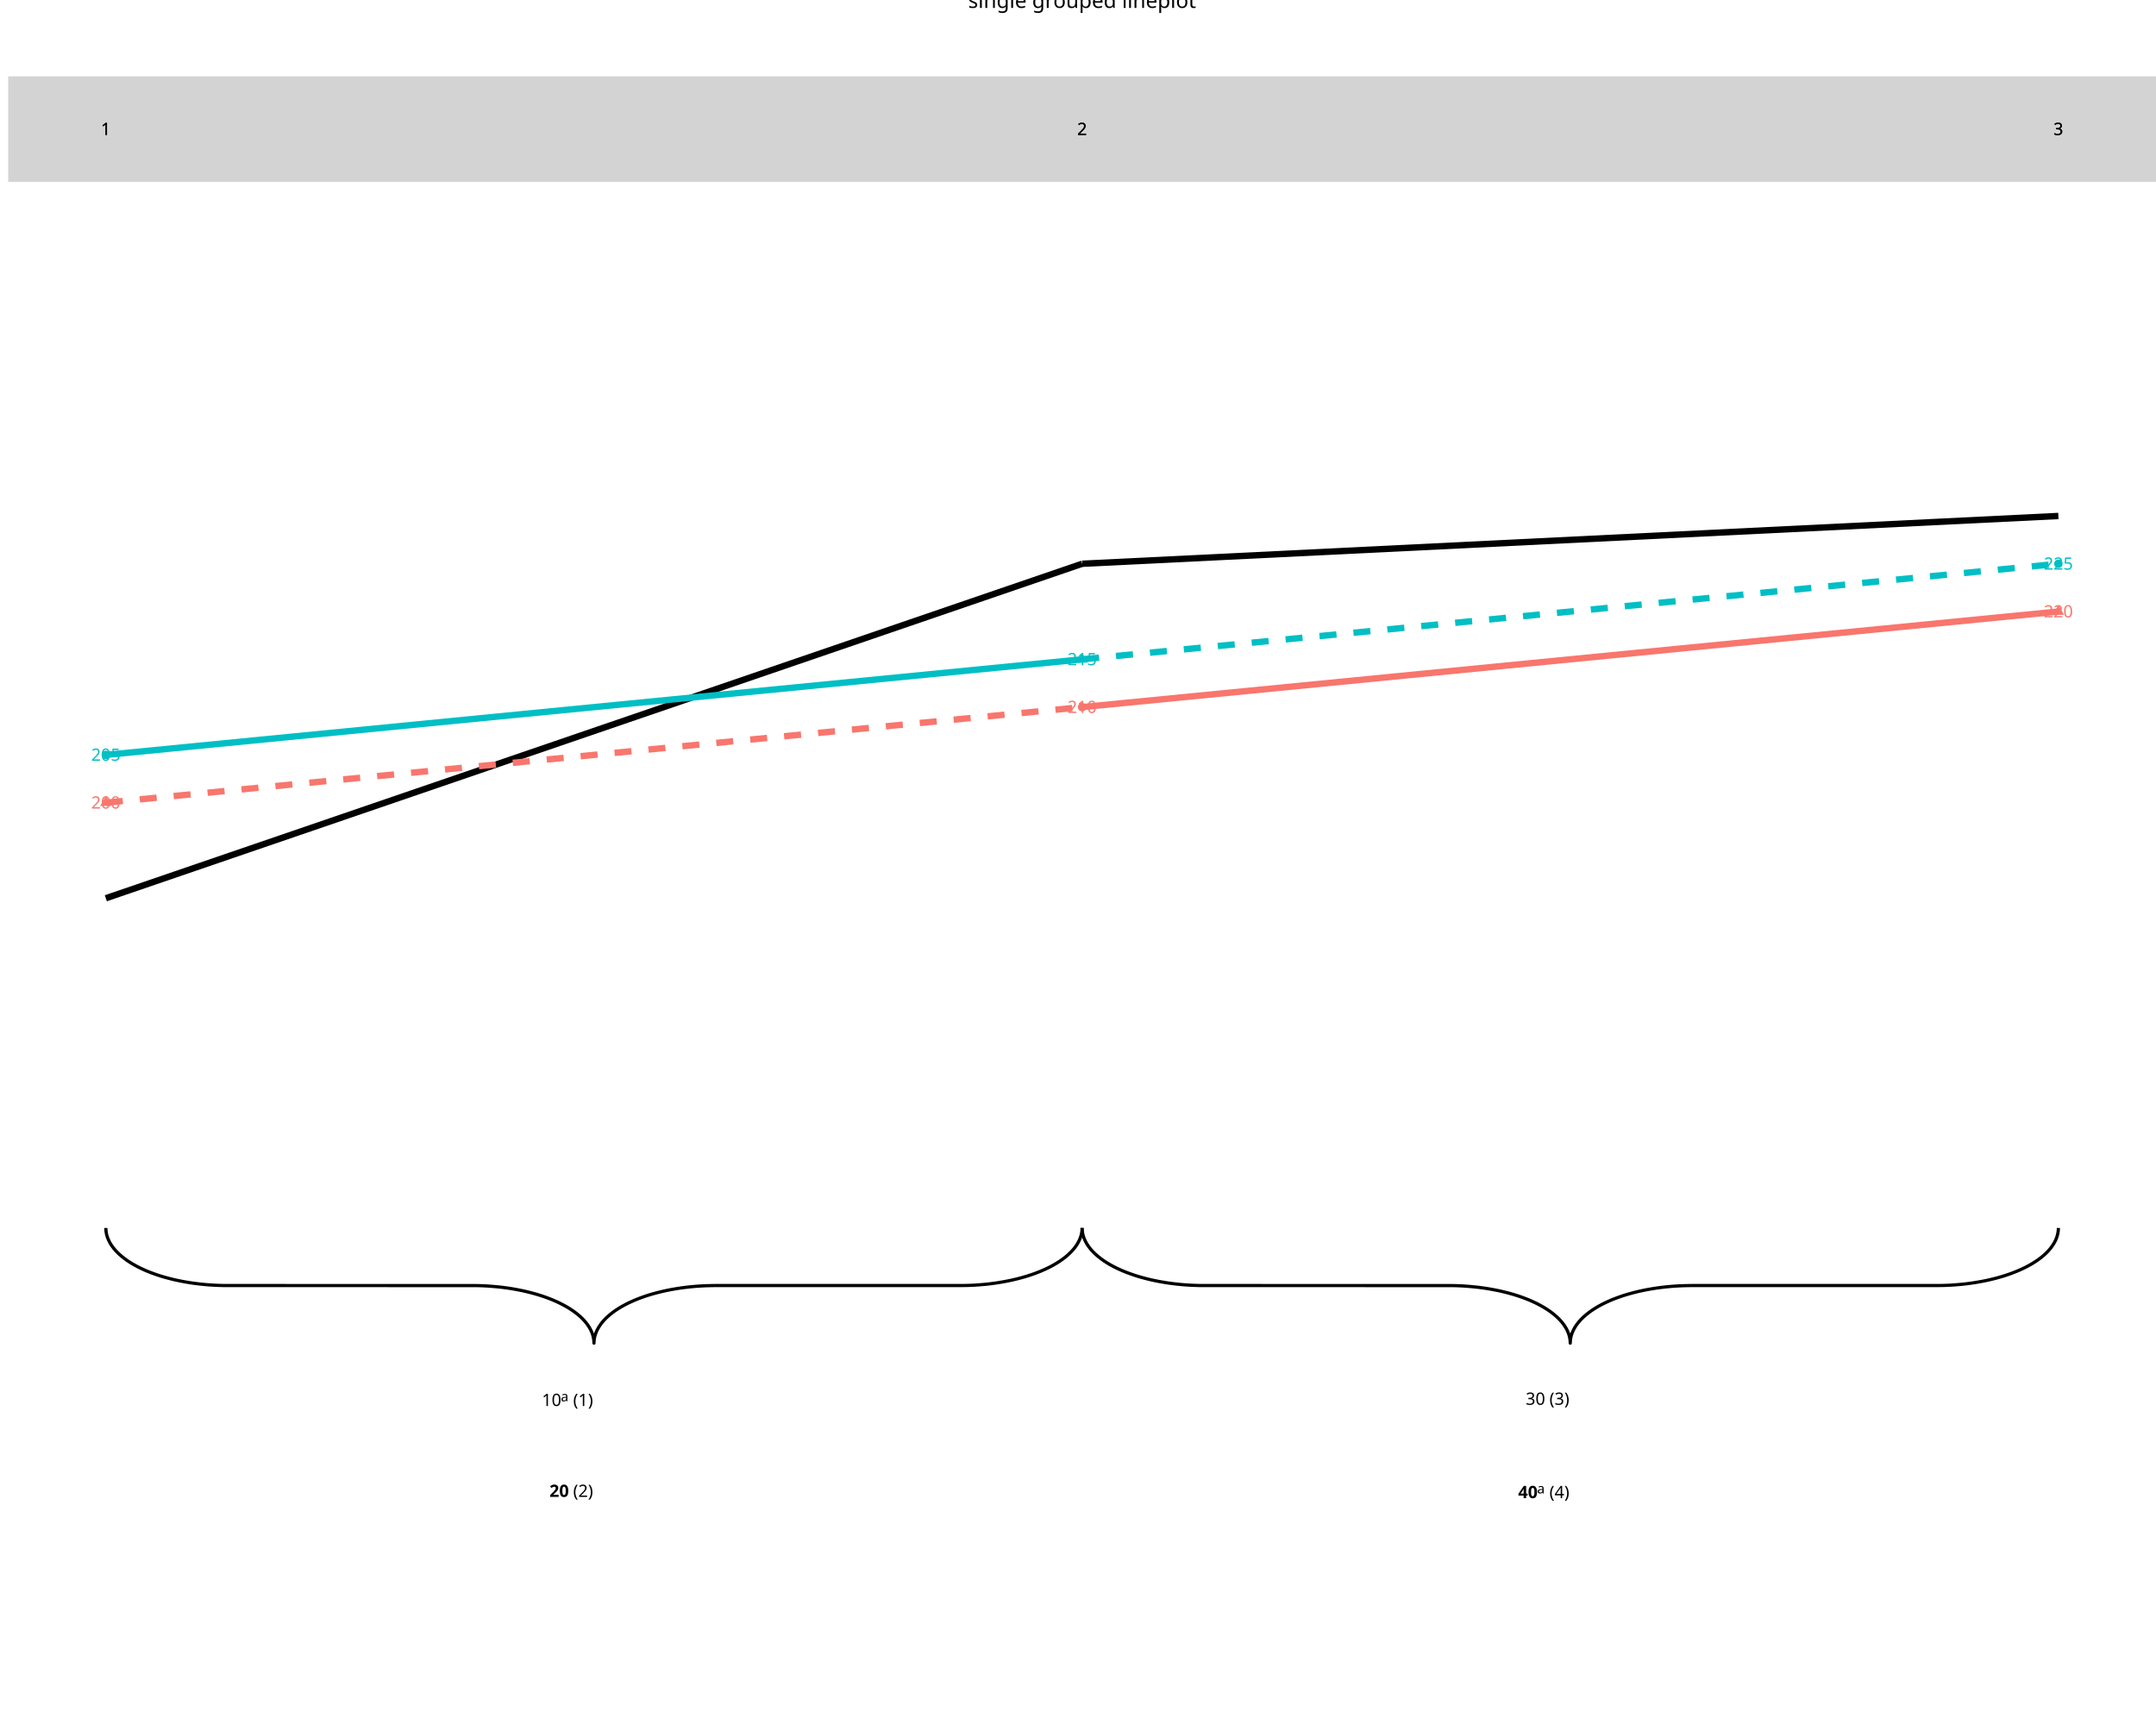
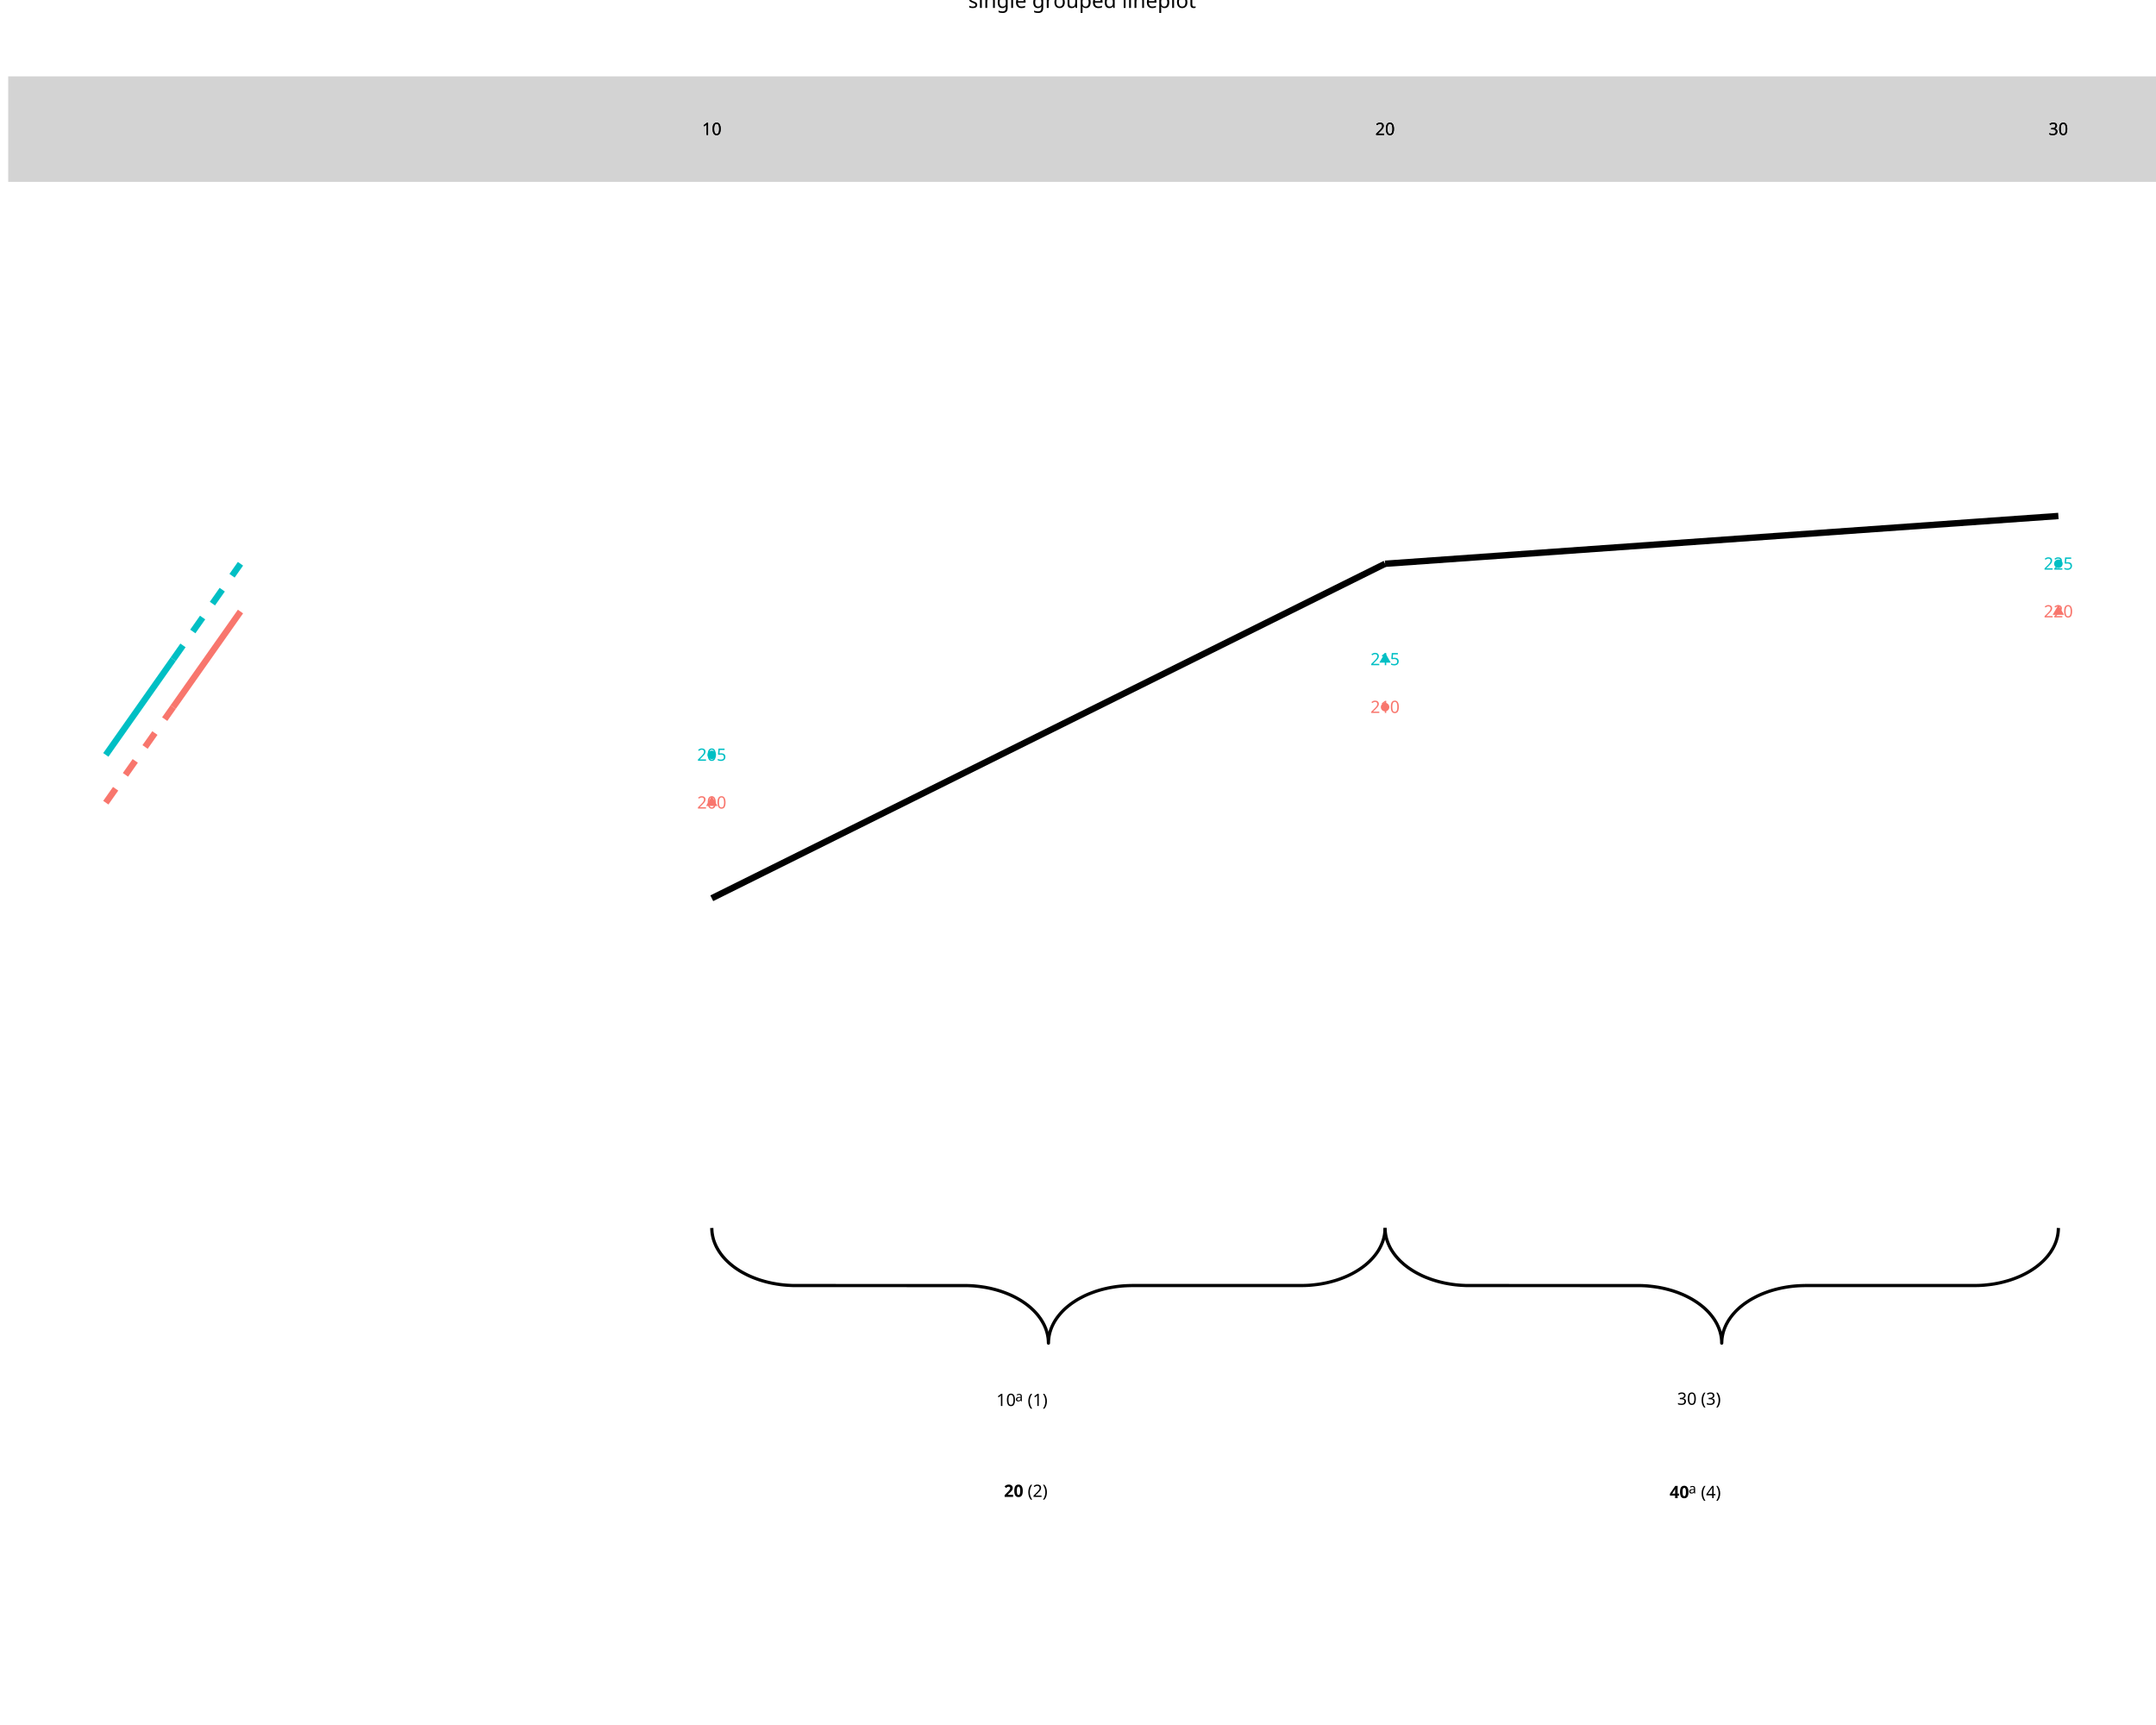
<svg xmlns="http://www.w3.org/2000/svg" class="svglite" data-engine-version="2.0" width="720.00pt" height="576.00pt" viewBox="0 0 720.00 576.00">
  <defs>
    <style type="text/css">
    .svglite line, .svglite polyline, .svglite polygon, .svglite path, .svglite rect, .svglite circle {
      fill: none;
      stroke: #000000;
      stroke-linecap: round;
      stroke-linejoin: round;
      stroke-miterlimit: 10.00;
    }
  </style>
  </defs>
  <rect width="100%" height="100%" style="stroke: none; fill: #FFFFFF;" />
  <defs>
    <clipPath id="cpMC4wMHw3MjAuMDB8MC4wMHw1NzYuMDA=">
      <rect x="0.00" y="0.00" width="720.00" height="576.00" />
    </clipPath>
  </defs>
  <g clip-path="url(#cpMC4wMHw3MjAuMDB8MC4wMHw1NzYuMDA=)">
-     <polyline points="35.34,410.03 35.35,410.34 35.39,410.94 35.47,411.55 35.59,412.15 35.75,412.76 35.96,413.36 36.20,413.95 36.48,414.54 36.80,415.13 37.16,415.71 37.56,416.29 38.00,416.86 38.48,417.43 38.99,417.98 39.54,418.53 40.13,419.07 40.75,419.60 41.41,420.12 42.10,420.64 42.83,421.14 43.59,421.63 44.38,422.11 45.20,422.57 46.06,423.03 46.94,423.47 47.85,423.89 48.79,424.31 49.76,424.71 50.76,425.09 51.78,425.46 52.82,425.82 53.89,426.16 54.98,426.48 56.09,426.78 57.22,427.07 58.37,427.35 59.54,427.60 60.72,427.84 61.92,428.06 63.14,428.26 64.36,428.45 65.60,428.61 66.85,428.76 68.11,428.89 69.37,429.00 70.64,429.09 71.92,429.16 73.20,429.21 74.49,429.25 75.77,429.26 158.57,429.27 159.85,429.29 161.14,429.33 162.42,429.39 163.69,429.48 164.96,429.58 166.22,429.70 167.48,429.83 168.72,429.99 169.95,430.16 171.17,430.36 172.38,430.57 173.57,430.80 174.74,431.04 175.90,431.31 177.04,431.59 178.16,431.89 179.27,432.20 180.34,432.53 181.40,432.88 182.43,433.24 183.44,433.62 184.42,434.01 185.38,434.42 186.31,434.84 187.20,435.27 188.07,435.72 188.91,436.18 189.72,436.65 190.50,437.14 191.24,437.63 191.95,438.14 192.63,438.66 193.27,439.18 193.87,439.72 194.44,440.26 194.97,440.81 195.47,441.38 195.92,441.94 196.34,442.52 196.72,443.10 197.06,443.68 197.36,444.27 197.63,444.87 197.85,445.46 198.03,446.07 198.17,446.67 198.27,447.27 198.34,447.88 198.36,448.49 198.36,448.49 198.36,448.18 198.40,447.58 198.48,446.97 198.60,446.37 198.77,445.76 198.97,445.16 199.21,444.57 199.49,443.98 199.82,443.39 200.18,442.81 200.58,442.23 201.01,441.66 201.49,441.09 202.00,440.54 202.55,439.99 203.14,439.45 203.76,438.92 204.42,438.40 205.11,437.88 205.84,437.38 206.60,436.89 207.39,436.41 208.21,435.95 209.07,435.49 209.95,435.05 210.87,434.63 211.81,434.21 212.78,433.81 213.77,433.43 214.79,433.06 215.84,432.70 216.90,432.36 217.99,432.04 219.11,431.74 220.24,431.45 221.39,431.17 222.55,430.92 223.74,430.68 224.94,430.46 226.15,430.26 227.38,430.07 228.61,429.91 229.86,429.76 231.12,429.63 232.39,429.52 233.66,429.43 234.94,429.36 236.22,429.31 237.50,429.28 238.79,429.26 321.58,429.25 322.87,429.23 324.15,429.19 325.43,429.13 326.71,429.04 327.97,428.94 329.24,428.83 330.49,428.69 331.73,428.53 332.96,428.36 334.18,428.16 335.39,427.95 336.58,427.72 337.76,427.48 338.92,427.21 340.06,426.93 341.18,426.63 342.28,426.32 343.36,425.99 344.41,425.64 345.45,425.28 346.45,424.90 347.44,424.51 348.39,424.10 349.32,423.68 350.22,423.25 351.09,422.80 351.93,422.34 352.73,421.87 353.51,421.38 354.25,420.89 354.96,420.38 355.64,419.87 356.28,419.34 356.88,418.80 357.45,418.26 357.98,417.71 358.48,417.15 358.94,416.58 359.36,416.00 359.74,415.42 360.08,414.84 360.38,414.25 360.64,413.65 360.86,413.06 361.05,412.46 361.19,411.85 361.29,411.25 361.35,410.64 361.37,410.03 361.37,410.03 " style="stroke-width: 1.07; stroke-linecap: butt;" />
-     <polyline points="361.37,410.03 361.37,410.34 361.42,410.94 361.50,411.55 361.62,412.15 361.78,412.76 361.98,413.36 362.23,413.95 362.51,414.54 362.83,415.13 363.19,415.71 363.59,416.29 364.03,416.86 364.50,417.43 365.02,417.98 365.57,418.53 366.15,419.07 366.78,419.60 367.43,420.12 368.13,420.64 368.85,421.14 369.61,421.63 370.40,422.11 371.23,422.57 372.08,423.03 372.97,423.47 373.88,423.89 374.82,424.31 375.79,424.71 376.79,425.09 377.81,425.46 378.85,425.82 379.92,426.16 381.01,426.48 382.12,426.78 383.25,427.07 384.40,427.35 385.57,427.60 386.75,427.84 387.95,428.06 389.16,428.26 390.39,428.45 391.63,428.61 392.88,428.76 394.13,428.89 395.40,429.00 396.67,429.09 397.95,429.16 399.23,429.21 400.52,429.25 401.80,429.26 484.60,429.27 485.88,429.29 487.16,429.33 488.44,429.39 489.72,429.48 490.99,429.58 492.25,429.70 493.50,429.83 494.75,429.99 495.98,430.16 497.20,430.36 498.40,430.57 499.60,430.80 500.77,431.04 501.93,431.31 503.07,431.59 504.19,431.89 505.29,432.20 506.37,432.53 507.43,432.88 508.46,433.24 509.47,433.62 510.45,434.01 511.41,434.42 512.33,434.84 513.23,435.27 514.10,435.72 514.94,436.18 515.75,436.65 516.52,437.14 517.27,437.63 517.98,438.14 518.65,438.66 519.29,439.18 519.90,439.72 520.47,440.26 521.00,440.81 521.49,441.38 521.95,441.94 522.37,442.52 522.75,443.10 523.09,443.68 523.39,444.27 523.65,444.87 523.88,445.46 524.06,446.07 524.20,446.67 524.30,447.27 524.36,447.88 524.38,448.49 524.38,448.49 524.39,448.18 524.43,447.58 524.51,446.97 524.63,446.37 524.79,445.76 525.00,445.16 525.24,444.57 525.52,443.98 525.84,443.39 526.20,442.81 526.60,442.23 527.04,441.66 527.52,441.09 528.03,440.54 528.58,439.99 529.17,439.45 529.79,438.92 530.45,438.40 531.14,437.88 531.87,437.38 532.63,436.89 533.42,436.41 534.24,435.95 535.10,435.49 535.98,435.05 536.89,434.63 537.84,434.21 538.80,433.81 539.80,433.43 540.82,433.06 541.86,432.70 542.93,432.36 544.02,432.04 545.13,431.74 546.26,431.45 547.41,431.17 548.58,430.92 549.76,430.68 550.96,430.46 552.18,430.26 553.40,430.07 554.64,429.91 555.89,429.76 557.15,429.63 558.41,429.52 559.68,429.43 560.96,429.36 562.24,429.31 563.53,429.28 564.82,429.26 647.61,429.25 648.89,429.23 650.18,429.19 651.46,429.13 652.73,429.04 654.00,428.94 655.26,428.83 656.52,428.69 657.76,428.53 658.99,428.36 660.21,428.16 661.42,427.95 662.61,427.72 663.79,427.48 664.94,427.21 666.08,426.93 667.21,426.63 668.31,426.32 669.39,425.99 670.44,425.64 671.47,425.28 672.48,424.90 673.46,424.51 674.42,424.10 675.35,423.68 676.25,423.25 677.12,422.80 677.95,422.34 678.76,421.87 679.54,421.38 680.28,420.89 680.99,420.38 681.67,419.87 682.31,419.34 682.91,418.80 683.48,418.26 684.01,417.71 684.51,417.15 684.96,416.58 685.38,416.00 685.76,415.42 686.10,414.84 686.41,414.25 686.67,413.65 686.89,413.06 687.07,412.46 687.21,411.85 687.32,411.25 687.38,410.64 687.40,410.03 687.40,410.03 " style="stroke-width: 1.07; stroke-linecap: butt;" />
-     <text x="180.96" y="469.47" style="font-size: 5.69px; font-family: sans;" textLength="6.33px" lengthAdjust="spacingAndGlyphs">10</text>
-     <text x="187.29" y="467.91" style="font-size: 4.55px; font-family: sans;" textLength="2.53px" lengthAdjust="spacingAndGlyphs">a</text>
-     <text x="191.40" y="469.47" style="font-size: 5.69px; font-family: sans;" textLength="6.95px" lengthAdjust="spacingAndGlyphs">(1)</text>
-     <text x="183.49" y="499.84" style="font-size: 5.69px; font-weight: bold; font-family: sans;" textLength="6.33px" lengthAdjust="spacingAndGlyphs">20</text>
-     <text x="191.40" y="499.84" style="font-size: 5.69px; font-family: sans;" textLength="6.95px" lengthAdjust="spacingAndGlyphs">(2)</text>
-     <text x="509.52" y="469.08" style="font-size: 5.69px; font-family: sans;" textLength="6.33px" lengthAdjust="spacingAndGlyphs">30</text>
-     <text x="517.43" y="469.08" style="font-size: 5.69px; font-family: sans;" textLength="6.95px" lengthAdjust="spacingAndGlyphs">(3)</text>
-     <text x="506.99" y="500.24" style="font-size: 5.69px; font-weight: bold; font-family: sans;" textLength="6.33px" lengthAdjust="spacingAndGlyphs">40</text>
-     <text x="513.32" y="498.67" style="font-size: 4.55px; font-family: sans;" textLength="2.53px" lengthAdjust="spacingAndGlyphs">a</text>
-     <text x="517.43" y="500.24" style="font-size: 5.69px; font-family: sans;" textLength="6.95px" lengthAdjust="spacingAndGlyphs">(4)</text>
-     <line x1="35.34" y1="299.94" x2="361.37" y2="188.25" style="stroke-width: 2.13; stroke-linecap: butt;" />
-     <line x1="361.37" y1="188.25" x2="687.40" y2="172.29" style="stroke-width: 2.13; stroke-linecap: butt;" />
-     <line x1="35.34" y1="268.03" x2="361.37" y2="236.11" style="stroke-width: 2.13; stroke: #F8766D; stroke-dasharray: 5.69,5.69; stroke-linecap: butt;" />
-     <line x1="35.34" y1="252.07" x2="361.37" y2="220.16" style="stroke-width: 2.13; stroke: #00BFC4; stroke-linecap: butt;" />
-     <line x1="361.37" y1="236.11" x2="687.40" y2="204.20" style="stroke-width: 2.13; stroke: #F8766D; stroke-linecap: butt;" />
-     <line x1="361.37" y1="220.16" x2="687.40" y2="188.25" style="stroke-width: 2.13; stroke: #00BFC4; stroke-dasharray: 5.69,5.69; stroke-linecap: butt;" />
-     <polygon points="35.34,265.82 37.26,269.13 33.43,269.13 " style="stroke-width: 0.71; stroke: none; fill: #F8766D;" />
-     <circle cx="35.34" cy="252.07" r="1.42" style="stroke-width: 0.71; stroke: none; fill: #00BFC4;" />
-     <circle cx="361.37" cy="236.11" r="1.42" style="stroke-width: 0.71; stroke: none; fill: #F8766D;" />
-     <polygon points="361.37,217.95 363.28,221.26 359.46,221.26 " style="stroke-width: 0.71; stroke: none; fill: #00BFC4;" />
+     <polyline points="237.70,410.03 237.71,410.34 237.74,410.94 237.79,411.55 237.88,412.15 237.99,412.76 238.13,413.36 238.29,413.95 238.49,414.54 238.71,415.13 238.96,415.71 239.23,416.29 239.54,416.86 239.87,417.43 240.22,417.98 240.60,418.53 241.00,419.07 241.43,419.60 241.89,420.12 242.36,420.64 242.87,421.14 243.39,421.63 243.94,422.11 244.50,422.57 245.09,423.03 245.70,423.47 246.33,423.89 246.98,424.31 247.65,424.71 248.34,425.09 249.04,425.46 249.76,425.82 250.50,426.16 251.25,426.48 252.01,426.78 252.79,427.07 253.59,427.35 254.39,427.60 255.21,427.84 256.04,428.06 256.87,428.26 257.72,428.45 258.57,428.61 259.43,428.76 260.30,428.89 261.17,429.00 262.05,429.09 262.93,429.16 263.82,429.21 264.70,429.25 265.59,429.26 322.69,429.27 323.57,429.29 324.46,429.33 325.34,429.39 326.22,429.48 327.10,429.58 327.97,429.70 328.83,429.83 329.69,429.99 330.54,430.16 331.38,430.36 332.21,430.57 333.03,430.80 333.84,431.04 334.64,431.31 335.43,431.59 336.20,431.89 336.96,432.20 337.71,432.53 338.43,432.88 339.15,433.24 339.84,433.62 340.52,434.01 341.18,434.42 341.82,434.84 342.44,435.27 343.04,435.72 343.62,436.18 344.17,436.65 344.71,437.14 345.22,437.63 345.71,438.14 346.18,438.66 346.62,439.18 347.03,439.72 347.43,440.26 347.79,440.81 348.13,441.38 348.45,441.94 348.74,442.52 349.00,443.10 349.24,443.68 349.44,444.27 349.62,444.87 349.78,445.46 349.90,446.07 350.00,446.67 350.07,447.27 350.11,447.88 350.13,448.49 350.13,448.49 350.13,448.18 350.16,447.58 350.22,446.97 350.30,446.37 350.41,445.76 350.55,445.16 350.72,444.57 350.91,443.98 351.13,443.39 351.38,442.81 351.66,442.23 351.96,441.66 352.29,441.09 352.64,440.54 353.02,439.99 353.43,439.45 353.86,438.92 354.31,438.40 354.79,437.88 355.29,437.38 355.81,436.89 356.36,436.41 356.93,435.95 357.52,435.49 358.13,435.05 358.76,434.63 359.40,434.21 360.07,433.81 360.76,433.43 361.46,433.06 362.18,432.70 362.92,432.36 363.67,432.04 364.44,431.74 365.22,431.45 366.01,431.17 366.82,430.92 367.63,430.68 368.46,430.46 369.30,430.26 370.14,430.07 370.99,429.91 371.86,429.76 372.72,429.63 373.60,429.52 374.47,429.43 375.35,429.36 376.24,429.31 377.12,429.28 378.01,429.26 435.11,429.25 436.00,429.23 436.88,429.19 437.76,429.13 438.64,429.04 439.52,428.94 440.39,428.83 441.25,428.69 442.11,428.53 442.96,428.36 443.80,428.16 444.63,427.95 445.46,427.72 446.27,427.48 447.07,427.21 447.85,426.93 448.63,426.63 449.38,426.32 450.13,425.99 450.86,425.64 451.57,425.28 452.26,424.90 452.94,424.51 453.60,424.10 454.24,423.68 454.86,423.25 455.46,422.80 456.04,422.34 456.60,421.87 457.13,421.38 457.64,420.89 458.13,420.38 458.60,419.87 459.04,419.34 459.46,418.80 459.85,418.26 460.22,417.71 460.56,417.15 460.87,416.58 461.16,416.00 461.42,415.42 461.66,414.84 461.87,414.25 462.05,413.65 462.20,413.06 462.33,412.46 462.42,411.85 462.49,411.25 462.54,410.64 462.55,410.03 462.55,410.03 " style="stroke-width: 1.07; stroke-linecap: butt;" />
+     <polyline points="462.55,410.03 462.55,410.34 462.58,410.94 462.64,411.55 462.72,412.15 462.83,412.76 462.97,413.36 463.14,413.95 463.34,414.54 463.56,415.13 463.81,415.71 464.08,416.29 464.38,416.86 464.71,417.43 465.07,417.98 465.45,418.53 465.85,419.07 466.28,419.60 466.73,420.12 467.21,420.64 467.71,421.14 468.24,421.63 468.78,422.11 469.35,422.57 469.94,423.03 470.55,423.47 471.18,423.89 471.83,424.31 472.50,424.71 473.18,425.09 473.89,425.46 474.61,425.82 475.34,426.16 476.09,426.48 476.86,426.78 477.64,427.07 478.43,427.35 479.24,427.60 480.05,427.84 480.88,428.06 481.72,428.26 482.56,428.45 483.42,428.61 484.28,428.76 485.15,428.89 486.02,429.00 486.90,429.09 487.78,429.16 488.66,429.21 489.55,429.25 490.43,429.26 547.53,429.27 548.42,429.29 549.31,429.33 550.19,429.39 551.07,429.48 551.94,429.58 552.81,429.70 553.68,429.83 554.53,429.99 555.38,430.16 556.23,430.36 557.06,430.57 557.88,430.80 558.69,431.04 559.49,431.31 560.28,431.59 561.05,431.89 561.81,432.20 562.55,432.53 563.28,432.88 563.99,433.24 564.69,433.62 565.36,434.01 566.02,434.42 566.66,434.84 567.28,435.27 567.88,435.72 568.46,436.18 569.02,436.65 569.55,437.14 570.07,437.63 570.56,438.14 571.02,438.66 571.46,439.18 571.88,439.72 572.27,440.26 572.64,440.81 572.98,441.38 573.30,441.94 573.58,442.52 573.85,443.10 574.08,443.68 574.29,444.27 574.47,444.87 574.62,445.46 574.75,446.07 574.85,446.67 574.92,447.27 574.96,447.88 574.97,448.49 574.97,448.49 574.98,448.18 575.01,447.58 575.06,446.97 575.15,446.37 575.26,445.76 575.40,445.16 575.56,444.57 575.76,443.98 575.98,443.39 576.23,442.81 576.50,442.23 576.81,441.66 577.13,441.09 577.49,440.54 577.87,439.99 578.27,439.45 578.70,438.92 579.16,438.40 579.63,437.88 580.13,437.38 580.66,436.89 581.20,436.41 581.77,435.95 582.36,435.49 582.97,435.05 583.60,434.63 584.25,434.21 584.92,433.81 585.61,433.43 586.31,433.06 587.03,432.70 587.77,432.36 588.52,432.04 589.28,431.74 590.06,431.45 590.86,431.17 591.66,430.92 592.48,430.68 593.31,430.46 594.14,430.26 594.99,430.07 595.84,429.91 596.70,429.76 597.57,429.63 598.44,429.52 599.32,429.43 600.20,429.36 601.08,429.31 601.97,429.28 602.86,429.26 659.96,429.25 660.84,429.23 661.73,429.19 662.61,429.13 663.49,429.04 664.37,428.94 665.24,428.83 666.10,428.69 666.96,428.53 667.81,428.36 668.65,428.16 669.48,427.95 670.30,427.72 671.11,427.48 671.91,427.21 672.70,426.93 673.47,426.63 674.23,426.32 674.98,425.99 675.70,425.64 676.42,425.28 677.11,424.90 677.79,424.51 678.45,424.10 679.09,423.68 679.71,423.25 680.31,422.80 680.88,422.34 681.44,421.87 681.98,421.38 682.49,420.89 682.98,420.38 683.44,419.87 683.89,419.34 684.30,418.80 684.70,418.26 685.06,417.71 685.40,417.15 685.72,416.58 686.01,416.00 686.27,415.42 686.51,414.84 686.71,414.25 686.89,413.65 687.05,413.06 687.17,412.46 687.27,411.85 687.34,411.25 687.38,410.64 687.40,410.03 687.40,410.03 " style="stroke-width: 1.07; stroke-linecap: butt;" />
+     <text x="332.73" y="469.47" style="font-size: 5.69px; font-family: sans;" textLength="6.33px" lengthAdjust="spacingAndGlyphs">10</text>
+     <text x="339.06" y="467.91" style="font-size: 4.55px; font-family: sans;" textLength="2.53px" lengthAdjust="spacingAndGlyphs">a</text>
+     <text x="343.17" y="469.47" style="font-size: 5.69px; font-family: sans;" textLength="6.95px" lengthAdjust="spacingAndGlyphs">(1)</text>
+     <text x="335.26" y="499.84" style="font-size: 5.69px; font-weight: bold; font-family: sans;" textLength="6.33px" lengthAdjust="spacingAndGlyphs">20</text>
+     <text x="343.17" y="499.84" style="font-size: 5.69px; font-family: sans;" textLength="6.95px" lengthAdjust="spacingAndGlyphs">(2)</text>
+     <text x="560.11" y="469.08" style="font-size: 5.69px; font-family: sans;" textLength="6.33px" lengthAdjust="spacingAndGlyphs">30</text>
+     <text x="568.02" y="469.08" style="font-size: 5.69px; font-family: sans;" textLength="6.95px" lengthAdjust="spacingAndGlyphs">(3)</text>
+     <text x="557.58" y="500.24" style="font-size: 5.69px; font-weight: bold; font-family: sans;" textLength="6.33px" lengthAdjust="spacingAndGlyphs">40</text>
+     <text x="563.91" y="498.67" style="font-size: 4.55px; font-family: sans;" textLength="2.53px" lengthAdjust="spacingAndGlyphs">a</text>
+     <text x="568.02" y="500.24" style="font-size: 5.69px; font-family: sans;" textLength="6.95px" lengthAdjust="spacingAndGlyphs">(4)</text>
+     <line x1="237.70" y1="299.94" x2="462.55" y2="188.25" style="stroke-width: 2.13; stroke-linecap: butt;" />
+     <line x1="462.55" y1="188.25" x2="687.40" y2="172.29" style="stroke-width: 2.13; stroke-linecap: butt;" />
+     <line x1="35.34" y1="268.03" x2="57.83" y2="236.11" style="stroke-width: 2.13; stroke: #F8766D; stroke-dasharray: 5.69,5.69; stroke-linecap: butt;" />
+     <line x1="35.34" y1="252.07" x2="57.83" y2="220.16" style="stroke-width: 2.13; stroke: #00BFC4; stroke-linecap: butt;" />
+     <line x1="57.83" y1="236.11" x2="80.31" y2="204.20" style="stroke-width: 2.13; stroke: #F8766D; stroke-linecap: butt;" />
+     <line x1="57.83" y1="220.16" x2="80.31" y2="188.25" style="stroke-width: 2.13; stroke: #00BFC4; stroke-dasharray: 5.69,5.69; stroke-linecap: butt;" />
+     <polygon points="237.70,265.82 239.62,269.13 235.79,269.13 " style="stroke-width: 0.71; stroke: none; fill: #F8766D;" />
+     <circle cx="237.70" cy="252.07" r="1.42" style="stroke-width: 0.71; stroke: none; fill: #00BFC4;" />
+     <circle cx="462.55" cy="236.11" r="1.42" style="stroke-width: 0.71; stroke: none; fill: #F8766D;" />
+     <polygon points="462.55,217.95 464.46,221.26 460.64,221.26 " style="stroke-width: 0.71; stroke: none; fill: #00BFC4;" />
    <polygon points="687.40,201.99 689.31,205.31 685.48,205.31 " style="stroke-width: 0.71; stroke: none; fill: #F8766D;" />
    <circle cx="687.40" cy="188.25" r="1.42" style="stroke-width: 0.71; stroke: none; fill: #00BFC4;" />
-     <text x="35.34" y="269.98" text-anchor="middle" style="font-size: 5.69px; fill: #F8766D; font-family: sans;" textLength="9.50px" lengthAdjust="spacingAndGlyphs">200</text>
-     <text x="35.34" y="254.03" text-anchor="middle" style="font-size: 5.69px; fill: #00BFC4; font-family: sans;" textLength="9.50px" lengthAdjust="spacingAndGlyphs">205</text>
-     <text x="361.37" y="238.07" text-anchor="middle" style="font-size: 5.69px; fill: #F8766D; font-family: sans;" textLength="9.50px" lengthAdjust="spacingAndGlyphs">210</text>
-     <text x="361.37" y="222.12" text-anchor="middle" style="font-size: 5.69px; fill: #00BFC4; font-family: sans;" textLength="9.50px" lengthAdjust="spacingAndGlyphs">215</text>
+     <text x="237.70" y="269.98" text-anchor="middle" style="font-size: 5.69px; fill: #F8766D; font-family: sans;" textLength="9.50px" lengthAdjust="spacingAndGlyphs">200</text>
+     <text x="237.70" y="254.03" text-anchor="middle" style="font-size: 5.69px; fill: #00BFC4; font-family: sans;" textLength="9.50px" lengthAdjust="spacingAndGlyphs">205</text>
+     <text x="462.55" y="238.07" text-anchor="middle" style="font-size: 5.69px; fill: #F8766D; font-family: sans;" textLength="9.50px" lengthAdjust="spacingAndGlyphs">210</text>
+     <text x="462.55" y="222.12" text-anchor="middle" style="font-size: 5.69px; fill: #00BFC4; font-family: sans;" textLength="9.50px" lengthAdjust="spacingAndGlyphs">215</text>
    <text x="687.40" y="206.16" text-anchor="middle" style="font-size: 5.69px; fill: #F8766D; font-family: sans;" textLength="9.50px" lengthAdjust="spacingAndGlyphs">220</text>
    <text x="687.40" y="190.21" text-anchor="middle" style="font-size: 5.69px; fill: #00BFC4; font-family: sans;" textLength="9.50px" lengthAdjust="spacingAndGlyphs">225</text>
    <rect x="2.74" y="25.50" width="717.26" height="35.23" style="stroke-width: 1.07; stroke: none; stroke-linecap: butt; stroke-linejoin: miter; fill: #D3D3D3;" />
-     <text x="35.34" y="45.07" text-anchor="middle" style="font-size: 5.69px; font-family: sans;" textLength="3.17px" lengthAdjust="spacingAndGlyphs">1</text>
-     <text x="361.37" y="45.07" text-anchor="middle" style="font-size: 5.69px; font-family: sans;" textLength="3.17px" lengthAdjust="spacingAndGlyphs">2</text>
-     <text x="687.40" y="45.07" text-anchor="middle" style="font-size: 5.69px; font-family: sans;" textLength="3.17px" lengthAdjust="spacingAndGlyphs">3</text>
-     <text x="35.34" y="45.07" text-anchor="middle" style="font-size: 5.69px; font-family: sans;" textLength="3.17px" lengthAdjust="spacingAndGlyphs">1</text>
-     <text x="361.37" y="45.07" text-anchor="middle" style="font-size: 5.69px; font-family: sans;" textLength="3.17px" lengthAdjust="spacingAndGlyphs">2</text>
-     <text x="687.40" y="45.07" text-anchor="middle" style="font-size: 5.69px; font-family: sans;" textLength="3.17px" lengthAdjust="spacingAndGlyphs">3</text>
+     <text x="237.70" y="45.07" text-anchor="middle" style="font-size: 5.69px; font-family: sans;" textLength="6.33px" lengthAdjust="spacingAndGlyphs">10</text>
+     <text x="462.55" y="45.07" text-anchor="middle" style="font-size: 5.69px; font-family: sans;" textLength="6.33px" lengthAdjust="spacingAndGlyphs">20</text>
+     <text x="687.40" y="45.07" text-anchor="middle" style="font-size: 5.69px; font-family: sans;" textLength="6.33px" lengthAdjust="spacingAndGlyphs">30</text>
+     <text x="237.70" y="45.07" text-anchor="middle" style="font-size: 5.69px; font-family: sans;" textLength="6.33px" lengthAdjust="spacingAndGlyphs">10</text>
+     <text x="462.55" y="45.07" text-anchor="middle" style="font-size: 5.69px; font-family: sans;" textLength="6.33px" lengthAdjust="spacingAndGlyphs">20</text>
+     <text x="687.40" y="45.07" text-anchor="middle" style="font-size: 5.69px; font-family: sans;" textLength="6.33px" lengthAdjust="spacingAndGlyphs">30</text>
    <text x="361.37" y="2.64" text-anchor="middle" style="font-size: 7.00px; font-family: sans;" textLength="70.05px" lengthAdjust="spacingAndGlyphs">single grouped lineplot</text>
  </g>
</svg>
